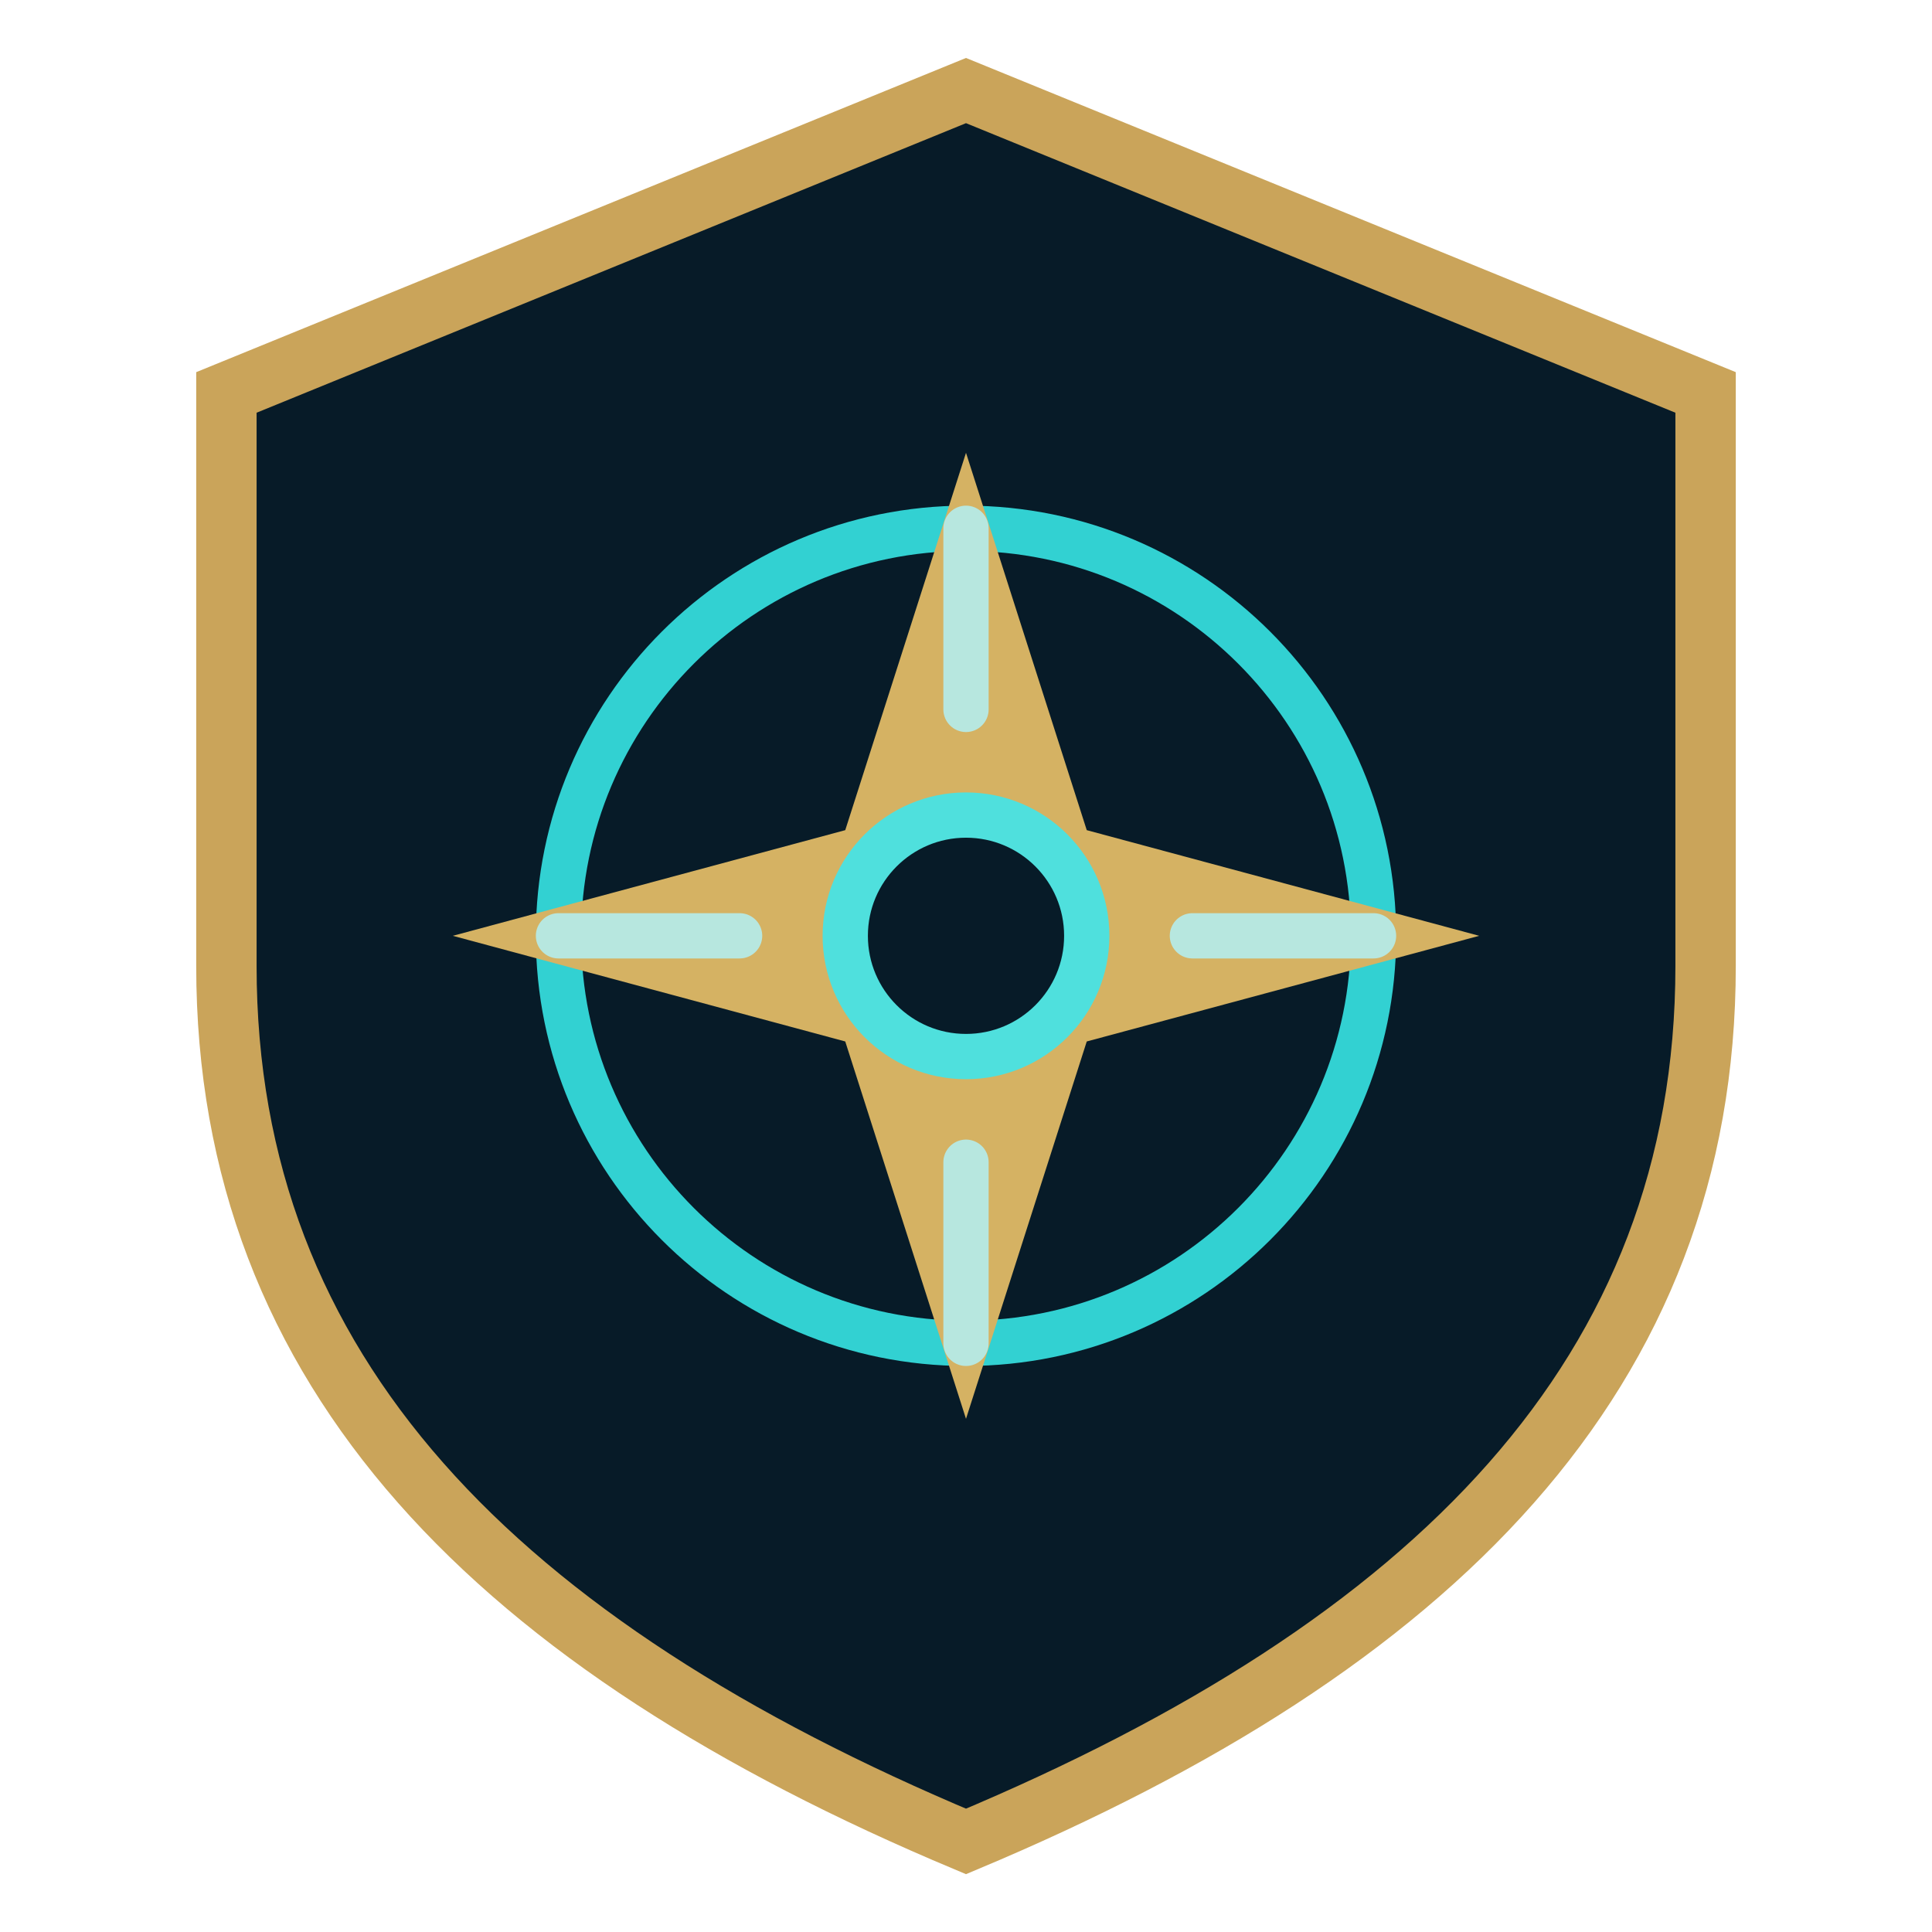
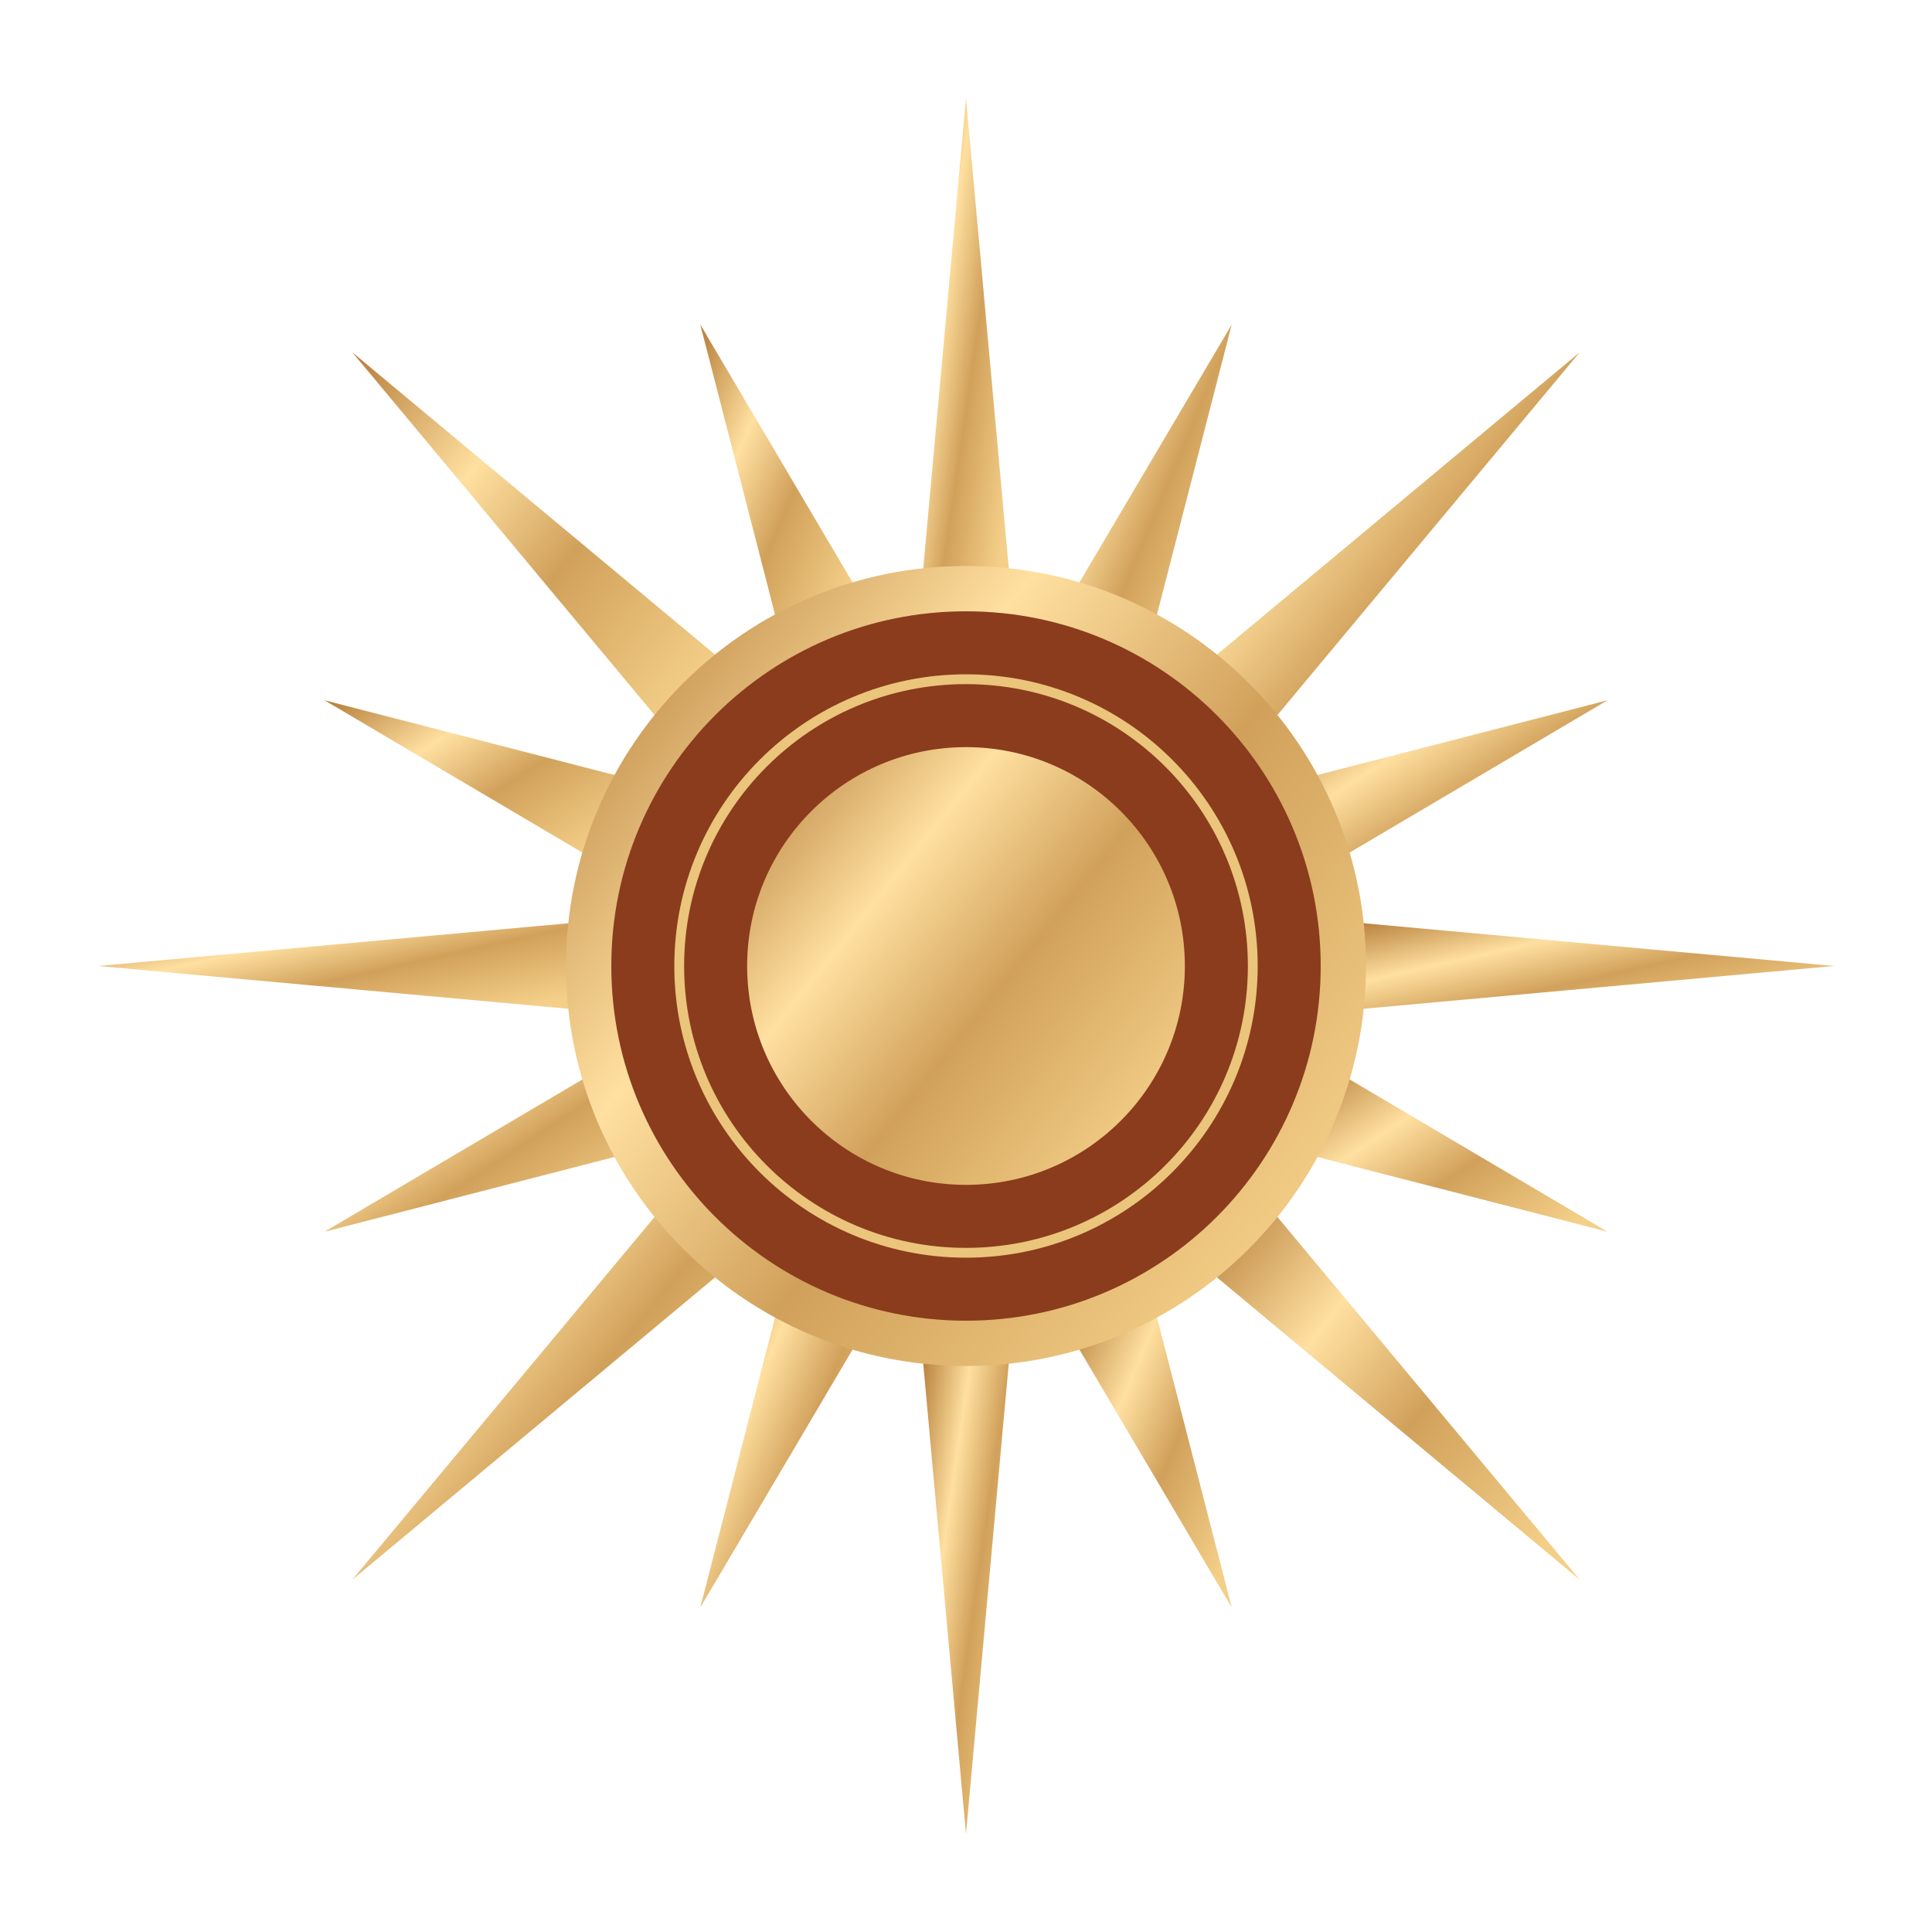
- <svg xmlns="http://www.w3.org/2000/svg" width="128" height="128" viewBox="0 0 128 128">
-   <path d="M64 6 113 26v38c0 27-18 45-49 58C33 109 15 91 15 64V26z" fill="#071b28" stroke="#caa45a" stroke-width="4" />
-   <circle cx="64" cy="62" r="27" fill="none" stroke="#32d1d2" stroke-width="3" />
-   <path d="M64 30 72 55 98 62 72 69 64 94 56 69 30 62 56 55z" fill="#d5b263" />
-   <circle cx="64" cy="62" r="8" fill="#071b28" stroke="#4fe0dd" stroke-width="3" />
-   <path d="M64 35v12M64 77v12M37 62h12M79 62h12" stroke="#b7e7df" stroke-width="3" stroke-linecap="round" />
+ <svg xmlns="http://www.w3.org/2000/svg" width="256" height="256" viewBox="0 0 256 256">
+   <defs>
+     <linearGradient id="gold" x2="1" y2=".8">
+       <stop stop-color="#b47b37" />
+       <stop offset=".35" stop-color="#ffe0a0" />
+       <stop offset=".62" stop-color="#d1a15b" />
+       <stop offset="1" stop-color="#f4cf88" />
+     </linearGradient>
+   </defs>
+   <g fill="url(#gold)">
+     <polygon points="122.15,77.34 128.00,13.00 133.85,77.34" />
+     <polygon points="141.98,78.95 163.21,43.00 152.79,83.43" />
+     <polygon points="159.69,88.04 209.32,46.68 167.96,96.31" />
+     <polygon points="172.57,103.21 213.00,92.79 177.05,114.02" />
+     <polygon points="178.66,122.15 243.00,128.00 178.66,133.85" />
+     <polygon points="177.05,141.98 213.00,163.21 172.57,152.79" />
+     <polygon points="167.96,159.69 209.32,209.32 159.69,167.96" />
+     <polygon points="152.79,172.57 163.21,213.00 141.98,177.05" />
+     <polygon points="133.85,178.66 128.00,243.00 122.15,178.66" />
+     <polygon points="114.02,177.05 92.79,213.00 103.21,172.57" />
+     <polygon points="96.31,167.96 46.68,209.32 88.04,159.69" />
+     <polygon points="83.43,152.79 43.00,163.21 78.95,141.98" />
+     <polygon points="77.34,133.85 13.00,128.00 77.34,122.15" />
+     <polygon points="78.95,114.02 43.00,92.79 83.43,103.21" />
+     <polygon points="88.04,96.31 46.68,46.68 96.31,88.04" />
+     <polygon points="103.21,83.43 92.79,43.00 114.02,78.95" />
+   </g>
+   <circle cx="128" cy="128" r="50" fill="#8b3c1d" stroke="url(#gold)" stroke-width="6" />
+   <circle cx="128" cy="128" r="29" fill="url(#gold)" />
+   <circle cx="128" cy="128" r="38" fill="none" stroke="#eac57b" stroke-width="1.3" />
</svg>
